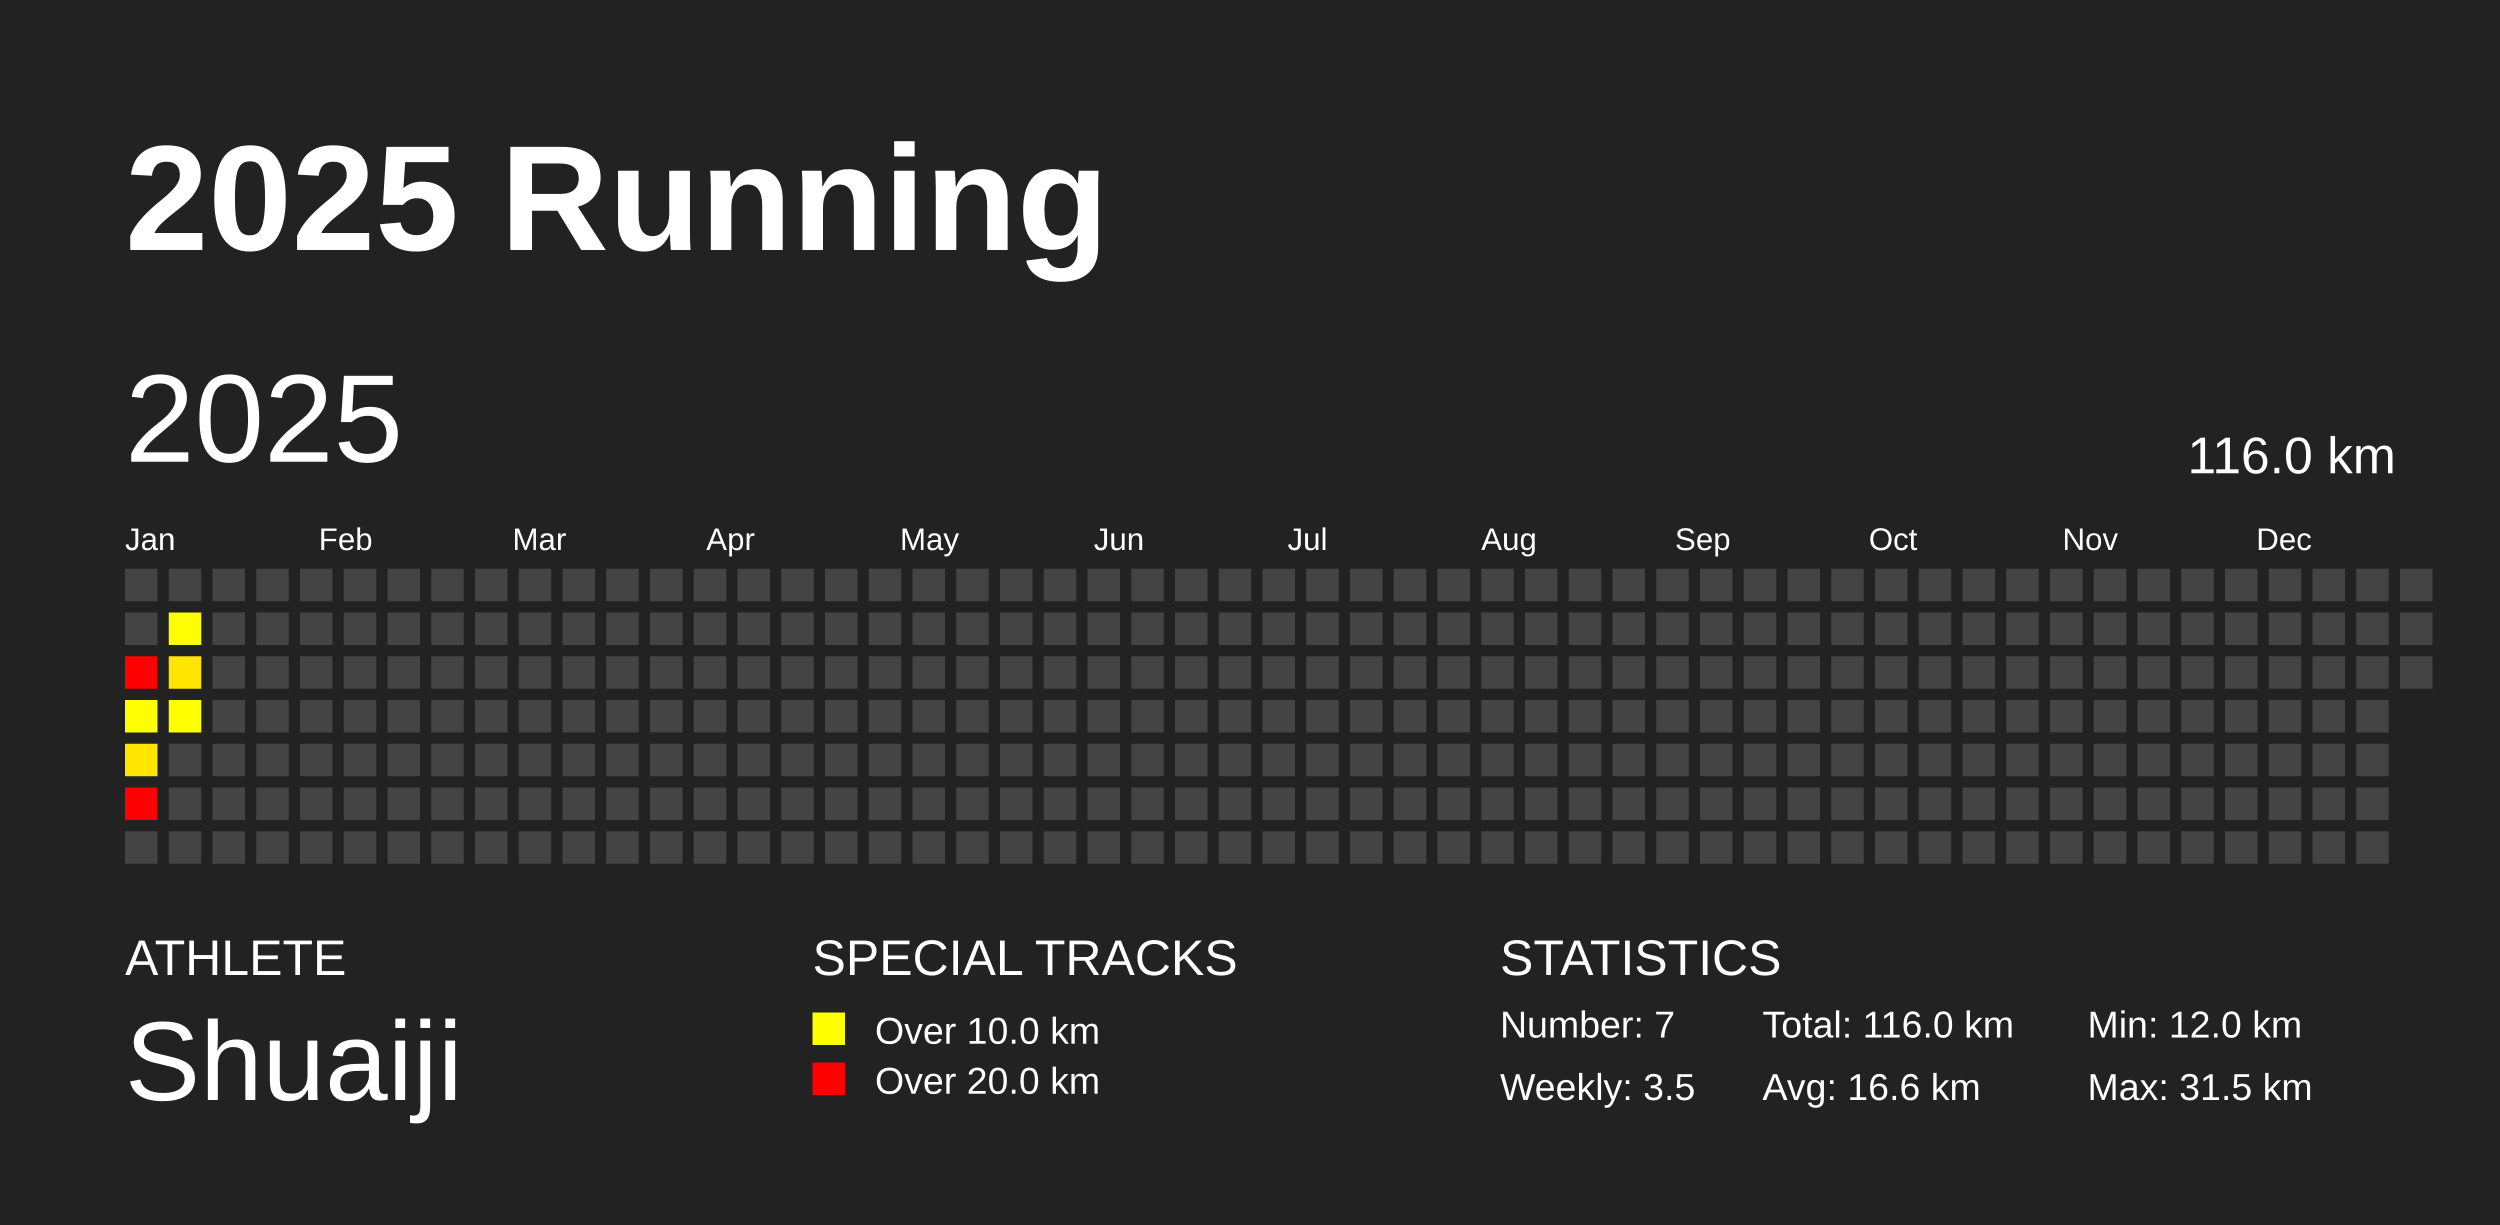
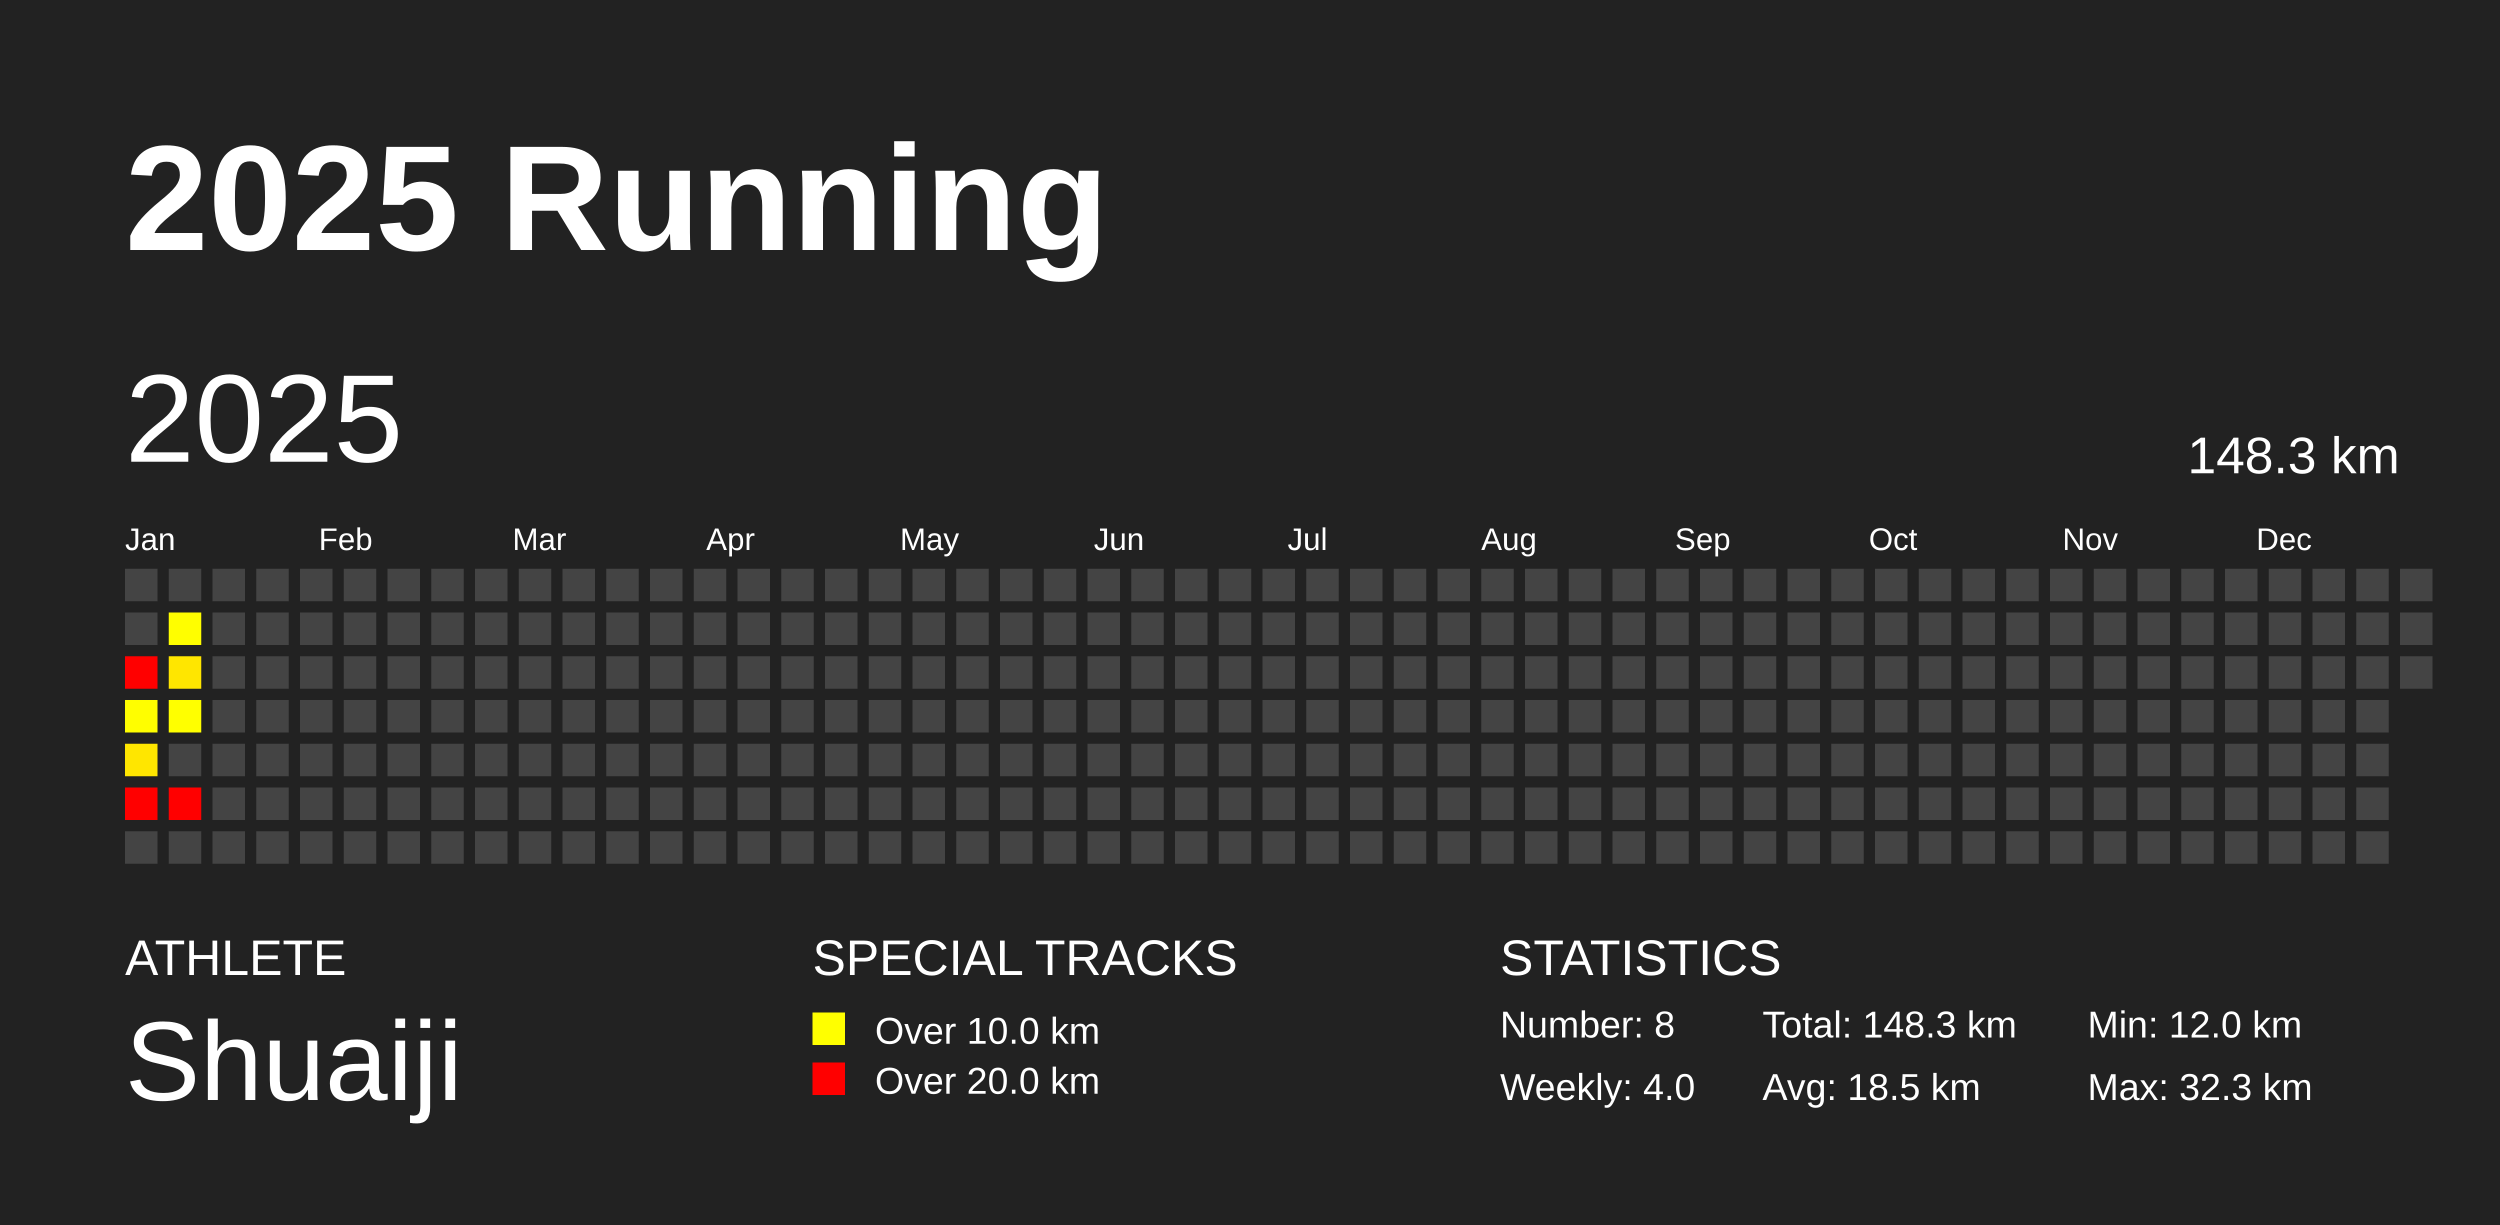
<svg xmlns="http://www.w3.org/2000/svg" baseProfile="full" height="98mm" version="1.1" viewBox="0,0,200,98" width="200mm">
  <defs />
  <rect fill="#222222" height="98" width="200" x="0" y="0" />
  <text fill="#FFFFFF" style="font-size:12px; font-family:Arial; font-weight:bold;" x="10" y="20">2025 Running</text>
  <text fill="#FFFFFF" style="font-size:4px; font-family:Arial" x="10" y="78">ATHLETE</text>
  <text fill="#FFFFFF" style="font-size:9px; font-family:Arial" x="10" y="88">Shuaiji</text>
  <text fill="#FFFFFF" style="font-size:4px; font-family:Arial" x="65" y="78">SPECIAL TRACKS</text>
  <rect fill="yellow" height="2.6" width="2.6" x="65" y="81" />
  <text fill="#FFFFFF" style="font-size:3px; font-family:Arial" x="70" y="83.5">Over 10.0 km</text>
  <rect fill="red" height="2.6" width="2.6" x="65" y="85" />
  <text fill="#FFFFFF" style="font-size:3px; font-family:Arial" x="70" y="87.5">Over 20.0 km</text>
  <text fill="#FFFFFF" style="font-size:4px; font-family:Arial" x="120" y="78">STATISTICS</text>
-   <text fill="#FFFFFF" style="font-size:3px; font-family:Arial" x="120" y="83">Number: 7</text>
-   <text fill="#FFFFFF" style="font-size:3px; font-family:Arial" x="120" y="88">Weekly: 3.5</text>
-   <text fill="#FFFFFF" style="font-size:3px; font-family:Arial" x="141" y="83">Total: 116.0 km</text>
-   <text fill="#FFFFFF" style="font-size:3px; font-family:Arial" x="141" y="88">Avg: 16.6 km</text>
+   <text fill="#FFFFFF" style="font-size:3px; font-family:Arial" x="120" y="83">Number: 8</text>
+   <text fill="#FFFFFF" style="font-size:3px; font-family:Arial" x="120" y="88">Weekly: 4.0</text>
+   <text fill="#FFFFFF" style="font-size:3px; font-family:Arial" x="141" y="83">Total: 148.3 km</text>
+   <text fill="#FFFFFF" style="font-size:3px; font-family:Arial" x="141" y="88">Avg: 18.5 km</text>
  <text fill="#FFFFFF" style="font-size:3px; font-family:Arial" x="167" y="83">Min: 12.0 km</text>
-   <text fill="#FFFFFF" style="font-size:3px; font-family:Arial" x="167" y="88">Max: 31.5 km</text>
+   <text fill="#FFFFFF" style="font-size:3px; font-family:Arial" x="167" y="88">Max: 32.3 km</text>
  <text dominant-baseline="hanging" fill="#FFFFFF" style="font-size:10.0px; font-family:Arial;" x="10" y="30">2025</text>
-   <text dominant-baseline="hanging" fill="#FFFFFF" style="font-size:4.125px; font-family:Arial;" x="175" y="35">116.0 km</text>
+   <text dominant-baseline="hanging" fill="#FFFFFF" style="font-size:4.125px; font-family:Arial;" x="175" y="35">148.3 km</text>
  <text fill="#FFFFFF" style="font-size:2.5px; font-family:Arial" x="10.0" y="44">Jan</text>
  <text fill="#FFFFFF" style="font-size:2.5px; font-family:Arial" x="25.5" y="44">Feb</text>
  <text fill="#FFFFFF" style="font-size:2.5px; font-family:Arial" x="41.0" y="44">Mar</text>
  <text fill="#FFFFFF" style="font-size:2.5px; font-family:Arial" x="56.5" y="44">Apr</text>
  <text fill="#FFFFFF" style="font-size:2.5px; font-family:Arial" x="72.0" y="44">May</text>
  <text fill="#FFFFFF" style="font-size:2.5px; font-family:Arial" x="87.5" y="44">Jun</text>
  <text fill="#FFFFFF" style="font-size:2.5px; font-family:Arial" x="103.0" y="44">Jul</text>
  <text fill="#FFFFFF" style="font-size:2.5px; font-family:Arial" x="118.5" y="44">Aug</text>
  <text fill="#FFFFFF" style="font-size:2.5px; font-family:Arial" x="134.0" y="44">Sep</text>
  <text fill="#FFFFFF" style="font-size:2.5px; font-family:Arial" x="149.5" y="44">Oct</text>
  <text fill="#FFFFFF" style="font-size:2.5px; font-family:Arial" x="165.0" y="44">Nov</text>
  <text fill="#FFFFFF" style="font-size:2.5px; font-family:Arial" x="180.5" y="44">Dec</text>
  <rect fill="#444444" height="2.6" width="2.6" x="10.0" y="45.5" />
  <rect fill="#444444" height="2.6" width="2.6" x="10.0" y="49.0" />
  <rect fill="red" height="2.6" width="2.6" x="10.0" y="52.5" />
  <rect fill="#fffe00" height="2.6" width="2.6" x="10.0" y="56.0" />
-   <rect fill="#ffe500" height="2.6" width="2.6" x="10.0" y="59.5" />
+   <rect fill="#ffe600" height="2.6" width="2.6" x="10.0" y="59.5" />
  <rect fill="red" height="2.6" width="2.6" x="10.0" y="63.0" />
  <rect fill="#444444" height="2.6" width="2.6" x="10.0" y="66.5" />
  <rect fill="#444444" height="2.6" width="2.6" x="13.5" y="45.5" />
  <rect fill="#fffe00" height="2.6" width="2.6" x="13.5" y="49.0" />
-   <rect fill="#ffe500" height="2.6" width="2.6" x="13.5" y="52.5" />
+   <rect fill="#ffe600" height="2.6" width="2.6" x="13.5" y="52.5" />
  <rect fill="#ffff00" height="2.6" width="2.6" x="13.5" y="56.0" />
  <rect fill="#444444" height="2.6" width="2.6" x="13.5" y="59.5" />
-   <rect fill="#444444" height="2.6" width="2.6" x="13.5" y="63.0" />
+   <rect fill="red" height="2.6" width="2.6" x="13.5" y="63.0" />
  <rect fill="#444444" height="2.6" width="2.6" x="13.5" y="66.5" />
  <rect fill="#444444" height="2.6" width="2.6" x="17.0" y="45.5" />
  <rect fill="#444444" height="2.6" width="2.6" x="17.0" y="49.0" />
  <rect fill="#444444" height="2.6" width="2.6" x="17.0" y="52.5" />
  <rect fill="#444444" height="2.6" width="2.6" x="17.0" y="56.0" />
  <rect fill="#444444" height="2.6" width="2.6" x="17.0" y="59.5" />
  <rect fill="#444444" height="2.6" width="2.6" x="17.0" y="63.0" />
  <rect fill="#444444" height="2.6" width="2.6" x="17.0" y="66.5" />
  <rect fill="#444444" height="2.6" width="2.6" x="20.5" y="45.5" />
  <rect fill="#444444" height="2.6" width="2.6" x="20.5" y="49.0" />
  <rect fill="#444444" height="2.6" width="2.6" x="20.5" y="52.5" />
  <rect fill="#444444" height="2.6" width="2.6" x="20.5" y="56.0" />
  <rect fill="#444444" height="2.6" width="2.6" x="20.5" y="59.5" />
  <rect fill="#444444" height="2.6" width="2.6" x="20.5" y="63.0" />
  <rect fill="#444444" height="2.6" width="2.6" x="20.5" y="66.5" />
  <rect fill="#444444" height="2.6" width="2.6" x="24.0" y="45.5" />
  <rect fill="#444444" height="2.6" width="2.6" x="24.0" y="49.0" />
  <rect fill="#444444" height="2.6" width="2.6" x="24.0" y="52.5" />
  <rect fill="#444444" height="2.6" width="2.6" x="24.0" y="56.0" />
  <rect fill="#444444" height="2.6" width="2.6" x="24.0" y="59.5" />
  <rect fill="#444444" height="2.6" width="2.6" x="24.0" y="63.0" />
  <rect fill="#444444" height="2.6" width="2.6" x="24.0" y="66.5" />
  <rect fill="#444444" height="2.6" width="2.6" x="27.5" y="45.5" />
  <rect fill="#444444" height="2.6" width="2.6" x="27.5" y="49.0" />
  <rect fill="#444444" height="2.6" width="2.6" x="27.5" y="52.5" />
  <rect fill="#444444" height="2.6" width="2.6" x="27.5" y="56.0" />
  <rect fill="#444444" height="2.6" width="2.6" x="27.5" y="59.5" />
  <rect fill="#444444" height="2.6" width="2.6" x="27.5" y="63.0" />
  <rect fill="#444444" height="2.6" width="2.6" x="27.5" y="66.5" />
  <rect fill="#444444" height="2.6" width="2.6" x="31.0" y="45.5" />
  <rect fill="#444444" height="2.6" width="2.6" x="31.0" y="49.0" />
  <rect fill="#444444" height="2.6" width="2.6" x="31.0" y="52.5" />
  <rect fill="#444444" height="2.6" width="2.6" x="31.0" y="56.0" />
  <rect fill="#444444" height="2.6" width="2.6" x="31.0" y="59.5" />
  <rect fill="#444444" height="2.6" width="2.6" x="31.0" y="63.0" />
  <rect fill="#444444" height="2.6" width="2.6" x="31.0" y="66.5" />
  <rect fill="#444444" height="2.6" width="2.6" x="34.5" y="45.5" />
  <rect fill="#444444" height="2.6" width="2.6" x="34.5" y="49.0" />
  <rect fill="#444444" height="2.6" width="2.6" x="34.5" y="52.5" />
  <rect fill="#444444" height="2.6" width="2.6" x="34.5" y="56.0" />
  <rect fill="#444444" height="2.6" width="2.6" x="34.5" y="59.5" />
  <rect fill="#444444" height="2.6" width="2.6" x="34.5" y="63.0" />
  <rect fill="#444444" height="2.6" width="2.6" x="34.5" y="66.5" />
  <rect fill="#444444" height="2.6" width="2.6" x="38.0" y="45.5" />
  <rect fill="#444444" height="2.6" width="2.6" x="38.0" y="49.0" />
  <rect fill="#444444" height="2.6" width="2.6" x="38.0" y="52.5" />
  <rect fill="#444444" height="2.6" width="2.6" x="38.0" y="56.0" />
  <rect fill="#444444" height="2.6" width="2.6" x="38.0" y="59.5" />
  <rect fill="#444444" height="2.6" width="2.6" x="38.0" y="63.0" />
  <rect fill="#444444" height="2.6" width="2.6" x="38.0" y="66.5" />
  <rect fill="#444444" height="2.6" width="2.6" x="41.5" y="45.5" />
  <rect fill="#444444" height="2.6" width="2.6" x="41.5" y="49.0" />
  <rect fill="#444444" height="2.6" width="2.6" x="41.5" y="52.5" />
  <rect fill="#444444" height="2.6" width="2.6" x="41.5" y="56.0" />
  <rect fill="#444444" height="2.6" width="2.6" x="41.5" y="59.5" />
  <rect fill="#444444" height="2.6" width="2.6" x="41.5" y="63.0" />
  <rect fill="#444444" height="2.6" width="2.6" x="41.5" y="66.5" />
  <rect fill="#444444" height="2.6" width="2.6" x="45.0" y="45.5" />
  <rect fill="#444444" height="2.6" width="2.6" x="45.0" y="49.0" />
  <rect fill="#444444" height="2.6" width="2.6" x="45.0" y="52.5" />
  <rect fill="#444444" height="2.6" width="2.6" x="45.0" y="56.0" />
  <rect fill="#444444" height="2.6" width="2.6" x="45.0" y="59.5" />
  <rect fill="#444444" height="2.6" width="2.6" x="45.0" y="63.0" />
  <rect fill="#444444" height="2.6" width="2.6" x="45.0" y="66.5" />
  <rect fill="#444444" height="2.6" width="2.6" x="48.5" y="45.5" />
  <rect fill="#444444" height="2.6" width="2.6" x="48.5" y="49.0" />
  <rect fill="#444444" height="2.6" width="2.6" x="48.5" y="52.5" />
  <rect fill="#444444" height="2.6" width="2.6" x="48.5" y="56.0" />
  <rect fill="#444444" height="2.6" width="2.6" x="48.5" y="59.5" />
  <rect fill="#444444" height="2.6" width="2.6" x="48.5" y="63.0" />
  <rect fill="#444444" height="2.6" width="2.6" x="48.5" y="66.5" />
  <rect fill="#444444" height="2.6" width="2.6" x="52.0" y="45.5" />
  <rect fill="#444444" height="2.6" width="2.6" x="52.0" y="49.0" />
  <rect fill="#444444" height="2.6" width="2.6" x="52.0" y="52.5" />
  <rect fill="#444444" height="2.6" width="2.6" x="52.0" y="56.0" />
  <rect fill="#444444" height="2.6" width="2.6" x="52.0" y="59.5" />
  <rect fill="#444444" height="2.6" width="2.6" x="52.0" y="63.0" />
  <rect fill="#444444" height="2.6" width="2.6" x="52.0" y="66.5" />
  <rect fill="#444444" height="2.6" width="2.6" x="55.5" y="45.5" />
  <rect fill="#444444" height="2.6" width="2.6" x="55.5" y="49.0" />
  <rect fill="#444444" height="2.6" width="2.6" x="55.5" y="52.5" />
  <rect fill="#444444" height="2.6" width="2.6" x="55.5" y="56.0" />
  <rect fill="#444444" height="2.6" width="2.6" x="55.5" y="59.5" />
  <rect fill="#444444" height="2.6" width="2.6" x="55.5" y="63.0" />
  <rect fill="#444444" height="2.6" width="2.6" x="55.5" y="66.5" />
  <rect fill="#444444" height="2.6" width="2.6" x="59.0" y="45.5" />
  <rect fill="#444444" height="2.6" width="2.6" x="59.0" y="49.0" />
  <rect fill="#444444" height="2.6" width="2.6" x="59.0" y="52.5" />
  <rect fill="#444444" height="2.6" width="2.6" x="59.0" y="56.0" />
  <rect fill="#444444" height="2.6" width="2.6" x="59.0" y="59.5" />
  <rect fill="#444444" height="2.6" width="2.6" x="59.0" y="63.0" />
  <rect fill="#444444" height="2.6" width="2.6" x="59.0" y="66.5" />
  <rect fill="#444444" height="2.6" width="2.6" x="62.5" y="45.5" />
  <rect fill="#444444" height="2.6" width="2.6" x="62.5" y="49.0" />
  <rect fill="#444444" height="2.6" width="2.6" x="62.5" y="52.5" />
  <rect fill="#444444" height="2.6" width="2.6" x="62.5" y="56.0" />
  <rect fill="#444444" height="2.6" width="2.6" x="62.5" y="59.5" />
  <rect fill="#444444" height="2.6" width="2.6" x="62.5" y="63.0" />
  <rect fill="#444444" height="2.6" width="2.6" x="62.5" y="66.5" />
  <rect fill="#444444" height="2.6" width="2.6" x="66.0" y="45.5" />
  <rect fill="#444444" height="2.6" width="2.6" x="66.0" y="49.0" />
  <rect fill="#444444" height="2.6" width="2.6" x="66.0" y="52.5" />
  <rect fill="#444444" height="2.6" width="2.6" x="66.0" y="56.0" />
  <rect fill="#444444" height="2.6" width="2.6" x="66.0" y="59.5" />
  <rect fill="#444444" height="2.6" width="2.6" x="66.0" y="63.0" />
  <rect fill="#444444" height="2.6" width="2.6" x="66.0" y="66.5" />
  <rect fill="#444444" height="2.6" width="2.6" x="69.5" y="45.5" />
  <rect fill="#444444" height="2.6" width="2.6" x="69.5" y="49.0" />
  <rect fill="#444444" height="2.6" width="2.6" x="69.5" y="52.5" />
  <rect fill="#444444" height="2.6" width="2.6" x="69.5" y="56.0" />
  <rect fill="#444444" height="2.6" width="2.6" x="69.5" y="59.5" />
  <rect fill="#444444" height="2.6" width="2.6" x="69.5" y="63.0" />
  <rect fill="#444444" height="2.6" width="2.6" x="69.5" y="66.5" />
  <rect fill="#444444" height="2.6" width="2.6" x="73.0" y="45.5" />
  <rect fill="#444444" height="2.6" width="2.6" x="73.0" y="49.0" />
  <rect fill="#444444" height="2.6" width="2.6" x="73.0" y="52.5" />
  <rect fill="#444444" height="2.6" width="2.6" x="73.0" y="56.0" />
  <rect fill="#444444" height="2.6" width="2.6" x="73.0" y="59.5" />
  <rect fill="#444444" height="2.6" width="2.6" x="73.0" y="63.0" />
  <rect fill="#444444" height="2.6" width="2.6" x="73.0" y="66.5" />
  <rect fill="#444444" height="2.6" width="2.6" x="76.5" y="45.5" />
  <rect fill="#444444" height="2.6" width="2.6" x="76.5" y="49.0" />
  <rect fill="#444444" height="2.6" width="2.6" x="76.5" y="52.5" />
  <rect fill="#444444" height="2.6" width="2.6" x="76.5" y="56.0" />
  <rect fill="#444444" height="2.6" width="2.6" x="76.5" y="59.5" />
  <rect fill="#444444" height="2.6" width="2.6" x="76.5" y="63.0" />
  <rect fill="#444444" height="2.6" width="2.6" x="76.5" y="66.5" />
  <rect fill="#444444" height="2.6" width="2.6" x="80.0" y="45.5" />
  <rect fill="#444444" height="2.6" width="2.6" x="80.0" y="49.0" />
  <rect fill="#444444" height="2.6" width="2.6" x="80.0" y="52.5" />
  <rect fill="#444444" height="2.6" width="2.6" x="80.0" y="56.0" />
  <rect fill="#444444" height="2.6" width="2.6" x="80.0" y="59.5" />
  <rect fill="#444444" height="2.6" width="2.6" x="80.0" y="63.0" />
  <rect fill="#444444" height="2.6" width="2.6" x="80.0" y="66.5" />
  <rect fill="#444444" height="2.6" width="2.6" x="83.5" y="45.5" />
  <rect fill="#444444" height="2.6" width="2.6" x="83.5" y="49.0" />
  <rect fill="#444444" height="2.6" width="2.6" x="83.5" y="52.5" />
  <rect fill="#444444" height="2.6" width="2.6" x="83.5" y="56.0" />
  <rect fill="#444444" height="2.6" width="2.6" x="83.5" y="59.5" />
  <rect fill="#444444" height="2.6" width="2.6" x="83.5" y="63.0" />
  <rect fill="#444444" height="2.6" width="2.6" x="83.5" y="66.5" />
  <rect fill="#444444" height="2.6" width="2.6" x="87.0" y="45.5" />
  <rect fill="#444444" height="2.6" width="2.6" x="87.0" y="49.0" />
  <rect fill="#444444" height="2.6" width="2.6" x="87.0" y="52.5" />
  <rect fill="#444444" height="2.6" width="2.6" x="87.0" y="56.0" />
  <rect fill="#444444" height="2.6" width="2.6" x="87.0" y="59.5" />
  <rect fill="#444444" height="2.6" width="2.6" x="87.0" y="63.0" />
  <rect fill="#444444" height="2.6" width="2.6" x="87.0" y="66.5" />
  <rect fill="#444444" height="2.6" width="2.6" x="90.5" y="45.5" />
  <rect fill="#444444" height="2.6" width="2.6" x="90.5" y="49.0" />
  <rect fill="#444444" height="2.6" width="2.6" x="90.5" y="52.5" />
  <rect fill="#444444" height="2.6" width="2.6" x="90.5" y="56.0" />
  <rect fill="#444444" height="2.6" width="2.6" x="90.5" y="59.5" />
  <rect fill="#444444" height="2.6" width="2.6" x="90.5" y="63.0" />
  <rect fill="#444444" height="2.6" width="2.6" x="90.5" y="66.5" />
  <rect fill="#444444" height="2.6" width="2.6" x="94.0" y="45.5" />
  <rect fill="#444444" height="2.6" width="2.6" x="94.0" y="49.0" />
  <rect fill="#444444" height="2.6" width="2.6" x="94.0" y="52.5" />
  <rect fill="#444444" height="2.6" width="2.6" x="94.0" y="56.0" />
  <rect fill="#444444" height="2.6" width="2.6" x="94.0" y="59.5" />
  <rect fill="#444444" height="2.6" width="2.6" x="94.0" y="63.0" />
  <rect fill="#444444" height="2.6" width="2.6" x="94.0" y="66.5" />
  <rect fill="#444444" height="2.6" width="2.6" x="97.5" y="45.5" />
  <rect fill="#444444" height="2.6" width="2.6" x="97.5" y="49.0" />
  <rect fill="#444444" height="2.6" width="2.6" x="97.5" y="52.5" />
  <rect fill="#444444" height="2.6" width="2.6" x="97.5" y="56.0" />
  <rect fill="#444444" height="2.6" width="2.6" x="97.5" y="59.5" />
  <rect fill="#444444" height="2.6" width="2.6" x="97.5" y="63.0" />
  <rect fill="#444444" height="2.6" width="2.6" x="97.5" y="66.5" />
  <rect fill="#444444" height="2.6" width="2.6" x="101.0" y="45.5" />
  <rect fill="#444444" height="2.6" width="2.6" x="101.0" y="49.0" />
  <rect fill="#444444" height="2.6" width="2.6" x="101.0" y="52.5" />
  <rect fill="#444444" height="2.6" width="2.6" x="101.0" y="56.0" />
  <rect fill="#444444" height="2.6" width="2.6" x="101.0" y="59.5" />
  <rect fill="#444444" height="2.6" width="2.6" x="101.0" y="63.0" />
  <rect fill="#444444" height="2.6" width="2.6" x="101.0" y="66.5" />
  <rect fill="#444444" height="2.6" width="2.6" x="104.5" y="45.5" />
  <rect fill="#444444" height="2.6" width="2.6" x="104.5" y="49.0" />
  <rect fill="#444444" height="2.6" width="2.6" x="104.5" y="52.5" />
  <rect fill="#444444" height="2.6" width="2.6" x="104.5" y="56.0" />
  <rect fill="#444444" height="2.6" width="2.6" x="104.5" y="59.5" />
  <rect fill="#444444" height="2.6" width="2.6" x="104.5" y="63.0" />
  <rect fill="#444444" height="2.6" width="2.6" x="104.5" y="66.5" />
  <rect fill="#444444" height="2.6" width="2.6" x="108.0" y="45.5" />
  <rect fill="#444444" height="2.6" width="2.6" x="108.0" y="49.0" />
  <rect fill="#444444" height="2.6" width="2.6" x="108.0" y="52.5" />
  <rect fill="#444444" height="2.6" width="2.6" x="108.0" y="56.0" />
  <rect fill="#444444" height="2.6" width="2.6" x="108.0" y="59.5" />
  <rect fill="#444444" height="2.6" width="2.6" x="108.0" y="63.0" />
  <rect fill="#444444" height="2.6" width="2.6" x="108.0" y="66.5" />
  <rect fill="#444444" height="2.6" width="2.6" x="111.5" y="45.5" />
  <rect fill="#444444" height="2.6" width="2.6" x="111.5" y="49.0" />
  <rect fill="#444444" height="2.6" width="2.6" x="111.5" y="52.5" />
  <rect fill="#444444" height="2.6" width="2.6" x="111.5" y="56.0" />
  <rect fill="#444444" height="2.6" width="2.6" x="111.5" y="59.5" />
  <rect fill="#444444" height="2.6" width="2.6" x="111.5" y="63.0" />
  <rect fill="#444444" height="2.6" width="2.6" x="111.5" y="66.5" />
  <rect fill="#444444" height="2.6" width="2.6" x="115.0" y="45.5" />
  <rect fill="#444444" height="2.6" width="2.6" x="115.0" y="49.0" />
  <rect fill="#444444" height="2.6" width="2.6" x="115.0" y="52.5" />
  <rect fill="#444444" height="2.6" width="2.6" x="115.0" y="56.0" />
  <rect fill="#444444" height="2.6" width="2.6" x="115.0" y="59.5" />
  <rect fill="#444444" height="2.6" width="2.6" x="115.0" y="63.0" />
  <rect fill="#444444" height="2.6" width="2.6" x="115.0" y="66.5" />
  <rect fill="#444444" height="2.6" width="2.6" x="118.5" y="45.5" />
  <rect fill="#444444" height="2.6" width="2.6" x="118.5" y="49.0" />
  <rect fill="#444444" height="2.6" width="2.6" x="118.5" y="52.5" />
  <rect fill="#444444" height="2.6" width="2.6" x="118.5" y="56.0" />
  <rect fill="#444444" height="2.6" width="2.6" x="118.5" y="59.5" />
  <rect fill="#444444" height="2.6" width="2.6" x="118.5" y="63.0" />
  <rect fill="#444444" height="2.6" width="2.6" x="118.5" y="66.5" />
  <rect fill="#444444" height="2.6" width="2.6" x="122.0" y="45.5" />
  <rect fill="#444444" height="2.6" width="2.6" x="122.0" y="49.0" />
  <rect fill="#444444" height="2.6" width="2.6" x="122.0" y="52.5" />
  <rect fill="#444444" height="2.6" width="2.6" x="122.0" y="56.0" />
  <rect fill="#444444" height="2.6" width="2.6" x="122.0" y="59.5" />
  <rect fill="#444444" height="2.6" width="2.6" x="122.0" y="63.0" />
  <rect fill="#444444" height="2.6" width="2.6" x="122.0" y="66.5" />
  <rect fill="#444444" height="2.6" width="2.6" x="125.5" y="45.5" />
  <rect fill="#444444" height="2.6" width="2.6" x="125.5" y="49.0" />
  <rect fill="#444444" height="2.6" width="2.6" x="125.5" y="52.5" />
  <rect fill="#444444" height="2.6" width="2.6" x="125.5" y="56.0" />
  <rect fill="#444444" height="2.6" width="2.6" x="125.5" y="59.5" />
  <rect fill="#444444" height="2.6" width="2.6" x="125.5" y="63.0" />
  <rect fill="#444444" height="2.6" width="2.6" x="125.5" y="66.5" />
  <rect fill="#444444" height="2.6" width="2.6" x="129.0" y="45.5" />
  <rect fill="#444444" height="2.6" width="2.6" x="129.0" y="49.0" />
  <rect fill="#444444" height="2.6" width="2.6" x="129.0" y="52.5" />
  <rect fill="#444444" height="2.6" width="2.6" x="129.0" y="56.0" />
  <rect fill="#444444" height="2.6" width="2.6" x="129.0" y="59.5" />
  <rect fill="#444444" height="2.6" width="2.6" x="129.0" y="63.0" />
  <rect fill="#444444" height="2.6" width="2.6" x="129.0" y="66.5" />
  <rect fill="#444444" height="2.6" width="2.6" x="132.5" y="45.5" />
  <rect fill="#444444" height="2.6" width="2.6" x="132.5" y="49.0" />
  <rect fill="#444444" height="2.6" width="2.6" x="132.5" y="52.5" />
  <rect fill="#444444" height="2.6" width="2.6" x="132.5" y="56.0" />
  <rect fill="#444444" height="2.6" width="2.6" x="132.5" y="59.5" />
  <rect fill="#444444" height="2.6" width="2.6" x="132.5" y="63.0" />
  <rect fill="#444444" height="2.6" width="2.6" x="132.5" y="66.5" />
  <rect fill="#444444" height="2.6" width="2.6" x="136.0" y="45.5" />
  <rect fill="#444444" height="2.6" width="2.6" x="136.0" y="49.0" />
  <rect fill="#444444" height="2.6" width="2.6" x="136.0" y="52.5" />
  <rect fill="#444444" height="2.6" width="2.6" x="136.0" y="56.0" />
  <rect fill="#444444" height="2.6" width="2.6" x="136.0" y="59.5" />
  <rect fill="#444444" height="2.6" width="2.6" x="136.0" y="63.0" />
  <rect fill="#444444" height="2.6" width="2.6" x="136.0" y="66.5" />
  <rect fill="#444444" height="2.6" width="2.6" x="139.5" y="45.5" />
  <rect fill="#444444" height="2.6" width="2.6" x="139.5" y="49.0" />
  <rect fill="#444444" height="2.6" width="2.6" x="139.5" y="52.5" />
  <rect fill="#444444" height="2.6" width="2.6" x="139.5" y="56.0" />
  <rect fill="#444444" height="2.6" width="2.6" x="139.5" y="59.5" />
  <rect fill="#444444" height="2.6" width="2.6" x="139.5" y="63.0" />
  <rect fill="#444444" height="2.6" width="2.6" x="139.5" y="66.5" />
  <rect fill="#444444" height="2.6" width="2.6" x="143.0" y="45.5" />
  <rect fill="#444444" height="2.6" width="2.6" x="143.0" y="49.0" />
  <rect fill="#444444" height="2.6" width="2.6" x="143.0" y="52.5" />
  <rect fill="#444444" height="2.6" width="2.6" x="143.0" y="56.0" />
  <rect fill="#444444" height="2.6" width="2.6" x="143.0" y="59.5" />
  <rect fill="#444444" height="2.6" width="2.6" x="143.0" y="63.0" />
  <rect fill="#444444" height="2.6" width="2.6" x="143.0" y="66.5" />
  <rect fill="#444444" height="2.6" width="2.6" x="146.5" y="45.5" />
  <rect fill="#444444" height="2.6" width="2.6" x="146.5" y="49.0" />
  <rect fill="#444444" height="2.6" width="2.6" x="146.5" y="52.5" />
  <rect fill="#444444" height="2.6" width="2.6" x="146.5" y="56.0" />
  <rect fill="#444444" height="2.6" width="2.6" x="146.5" y="59.5" />
  <rect fill="#444444" height="2.6" width="2.6" x="146.5" y="63.0" />
  <rect fill="#444444" height="2.6" width="2.6" x="146.5" y="66.5" />
  <rect fill="#444444" height="2.6" width="2.6" x="150.0" y="45.5" />
  <rect fill="#444444" height="2.6" width="2.6" x="150.0" y="49.0" />
  <rect fill="#444444" height="2.6" width="2.6" x="150.0" y="52.5" />
  <rect fill="#444444" height="2.6" width="2.6" x="150.0" y="56.0" />
  <rect fill="#444444" height="2.6" width="2.6" x="150.0" y="59.5" />
  <rect fill="#444444" height="2.6" width="2.6" x="150.0" y="63.0" />
  <rect fill="#444444" height="2.6" width="2.6" x="150.0" y="66.5" />
  <rect fill="#444444" height="2.6" width="2.6" x="153.5" y="45.5" />
  <rect fill="#444444" height="2.6" width="2.6" x="153.5" y="49.0" />
  <rect fill="#444444" height="2.6" width="2.6" x="153.5" y="52.5" />
  <rect fill="#444444" height="2.6" width="2.6" x="153.5" y="56.0" />
  <rect fill="#444444" height="2.6" width="2.6" x="153.5" y="59.5" />
  <rect fill="#444444" height="2.6" width="2.6" x="153.5" y="63.0" />
  <rect fill="#444444" height="2.6" width="2.6" x="153.5" y="66.5" />
  <rect fill="#444444" height="2.6" width="2.6" x="157.0" y="45.5" />
  <rect fill="#444444" height="2.6" width="2.6" x="157.0" y="49.0" />
  <rect fill="#444444" height="2.6" width="2.6" x="157.0" y="52.5" />
  <rect fill="#444444" height="2.6" width="2.6" x="157.0" y="56.0" />
  <rect fill="#444444" height="2.6" width="2.6" x="157.0" y="59.5" />
  <rect fill="#444444" height="2.6" width="2.6" x="157.0" y="63.0" />
  <rect fill="#444444" height="2.6" width="2.6" x="157.0" y="66.5" />
  <rect fill="#444444" height="2.6" width="2.6" x="160.5" y="45.5" />
  <rect fill="#444444" height="2.6" width="2.6" x="160.5" y="49.0" />
  <rect fill="#444444" height="2.6" width="2.6" x="160.5" y="52.5" />
  <rect fill="#444444" height="2.6" width="2.6" x="160.5" y="56.0" />
  <rect fill="#444444" height="2.6" width="2.6" x="160.5" y="59.5" />
  <rect fill="#444444" height="2.6" width="2.6" x="160.5" y="63.0" />
  <rect fill="#444444" height="2.6" width="2.6" x="160.5" y="66.5" />
  <rect fill="#444444" height="2.6" width="2.6" x="164.0" y="45.5" />
  <rect fill="#444444" height="2.6" width="2.6" x="164.0" y="49.0" />
  <rect fill="#444444" height="2.6" width="2.6" x="164.0" y="52.5" />
  <rect fill="#444444" height="2.6" width="2.6" x="164.0" y="56.0" />
  <rect fill="#444444" height="2.6" width="2.6" x="164.0" y="59.5" />
  <rect fill="#444444" height="2.6" width="2.6" x="164.0" y="63.0" />
  <rect fill="#444444" height="2.6" width="2.6" x="164.0" y="66.5" />
  <rect fill="#444444" height="2.6" width="2.6" x="167.5" y="45.5" />
  <rect fill="#444444" height="2.6" width="2.6" x="167.5" y="49.0" />
  <rect fill="#444444" height="2.6" width="2.6" x="167.5" y="52.5" />
  <rect fill="#444444" height="2.6" width="2.6" x="167.5" y="56.0" />
  <rect fill="#444444" height="2.6" width="2.6" x="167.5" y="59.5" />
  <rect fill="#444444" height="2.6" width="2.6" x="167.5" y="63.0" />
  <rect fill="#444444" height="2.6" width="2.6" x="167.5" y="66.5" />
  <rect fill="#444444" height="2.6" width="2.6" x="171.0" y="45.5" />
  <rect fill="#444444" height="2.6" width="2.6" x="171.0" y="49.0" />
  <rect fill="#444444" height="2.6" width="2.6" x="171.0" y="52.5" />
  <rect fill="#444444" height="2.6" width="2.6" x="171.0" y="56.0" />
  <rect fill="#444444" height="2.6" width="2.6" x="171.0" y="59.5" />
  <rect fill="#444444" height="2.6" width="2.6" x="171.0" y="63.0" />
  <rect fill="#444444" height="2.6" width="2.6" x="171.0" y="66.5" />
  <rect fill="#444444" height="2.6" width="2.6" x="174.5" y="45.5" />
  <rect fill="#444444" height="2.6" width="2.6" x="174.5" y="49.0" />
  <rect fill="#444444" height="2.6" width="2.6" x="174.5" y="52.5" />
  <rect fill="#444444" height="2.6" width="2.6" x="174.5" y="56.0" />
  <rect fill="#444444" height="2.6" width="2.6" x="174.5" y="59.5" />
  <rect fill="#444444" height="2.6" width="2.6" x="174.5" y="63.0" />
  <rect fill="#444444" height="2.6" width="2.6" x="174.5" y="66.5" />
  <rect fill="#444444" height="2.6" width="2.6" x="178.0" y="45.5" />
  <rect fill="#444444" height="2.6" width="2.6" x="178.0" y="49.0" />
  <rect fill="#444444" height="2.6" width="2.6" x="178.0" y="52.5" />
  <rect fill="#444444" height="2.6" width="2.6" x="178.0" y="56.0" />
  <rect fill="#444444" height="2.6" width="2.6" x="178.0" y="59.5" />
  <rect fill="#444444" height="2.6" width="2.6" x="178.0" y="63.0" />
  <rect fill="#444444" height="2.6" width="2.6" x="178.0" y="66.5" />
  <rect fill="#444444" height="2.6" width="2.6" x="181.5" y="45.5" />
  <rect fill="#444444" height="2.6" width="2.6" x="181.5" y="49.0" />
  <rect fill="#444444" height="2.6" width="2.6" x="181.5" y="52.5" />
  <rect fill="#444444" height="2.6" width="2.6" x="181.5" y="56.0" />
  <rect fill="#444444" height="2.6" width="2.6" x="181.5" y="59.5" />
  <rect fill="#444444" height="2.6" width="2.6" x="181.5" y="63.0" />
  <rect fill="#444444" height="2.6" width="2.6" x="181.5" y="66.5" />
  <rect fill="#444444" height="2.6" width="2.6" x="185.0" y="45.5" />
  <rect fill="#444444" height="2.6" width="2.6" x="185.0" y="49.0" />
  <rect fill="#444444" height="2.6" width="2.6" x="185.0" y="52.5" />
  <rect fill="#444444" height="2.6" width="2.6" x="185.0" y="56.0" />
  <rect fill="#444444" height="2.6" width="2.6" x="185.0" y="59.5" />
  <rect fill="#444444" height="2.6" width="2.6" x="185.0" y="63.0" />
  <rect fill="#444444" height="2.6" width="2.6" x="185.0" y="66.5" />
  <rect fill="#444444" height="2.6" width="2.6" x="188.5" y="45.5" />
  <rect fill="#444444" height="2.6" width="2.6" x="188.5" y="49.0" />
  <rect fill="#444444" height="2.6" width="2.6" x="188.5" y="52.5" />
  <rect fill="#444444" height="2.6" width="2.6" x="188.5" y="56.0" />
  <rect fill="#444444" height="2.6" width="2.6" x="188.5" y="59.5" />
  <rect fill="#444444" height="2.6" width="2.6" x="188.5" y="63.0" />
  <rect fill="#444444" height="2.6" width="2.6" x="188.5" y="66.5" />
  <rect fill="#444444" height="2.6" width="2.6" x="192.0" y="45.5" />
  <rect fill="#444444" height="2.6" width="2.6" x="192.0" y="49.0" />
  <rect fill="#444444" height="2.6" width="2.6" x="192.0" y="52.5" />
</svg>
